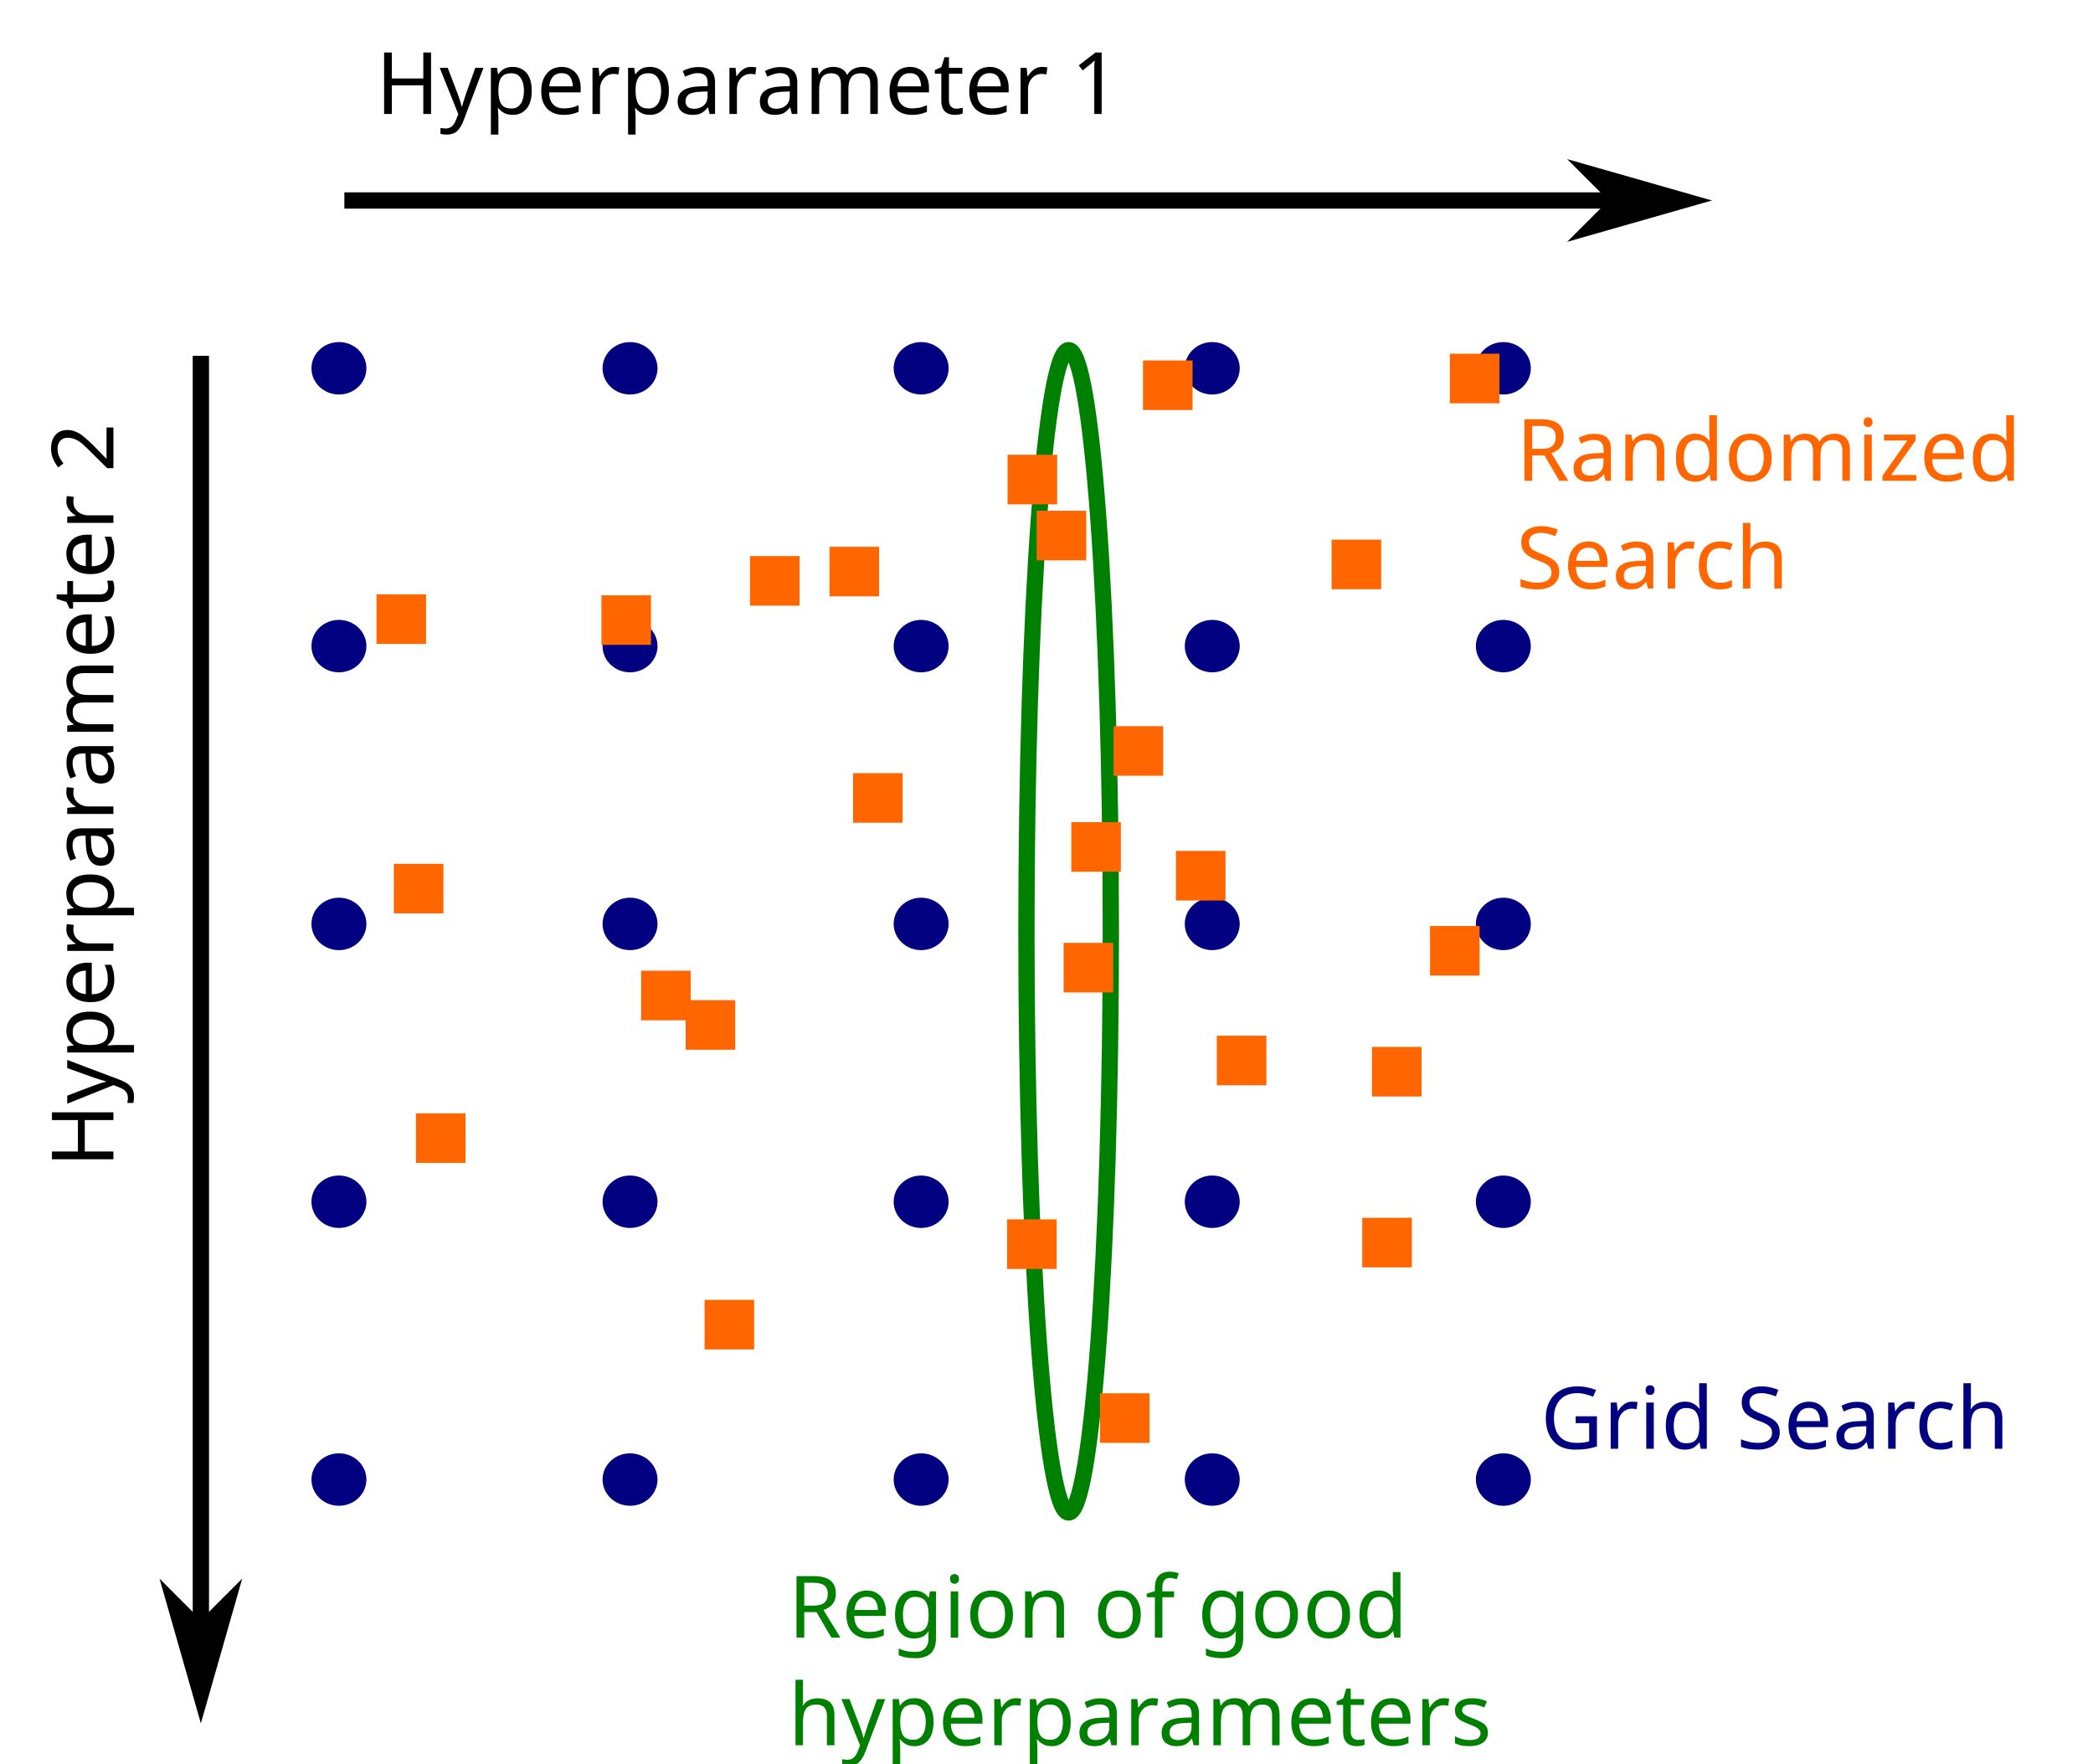
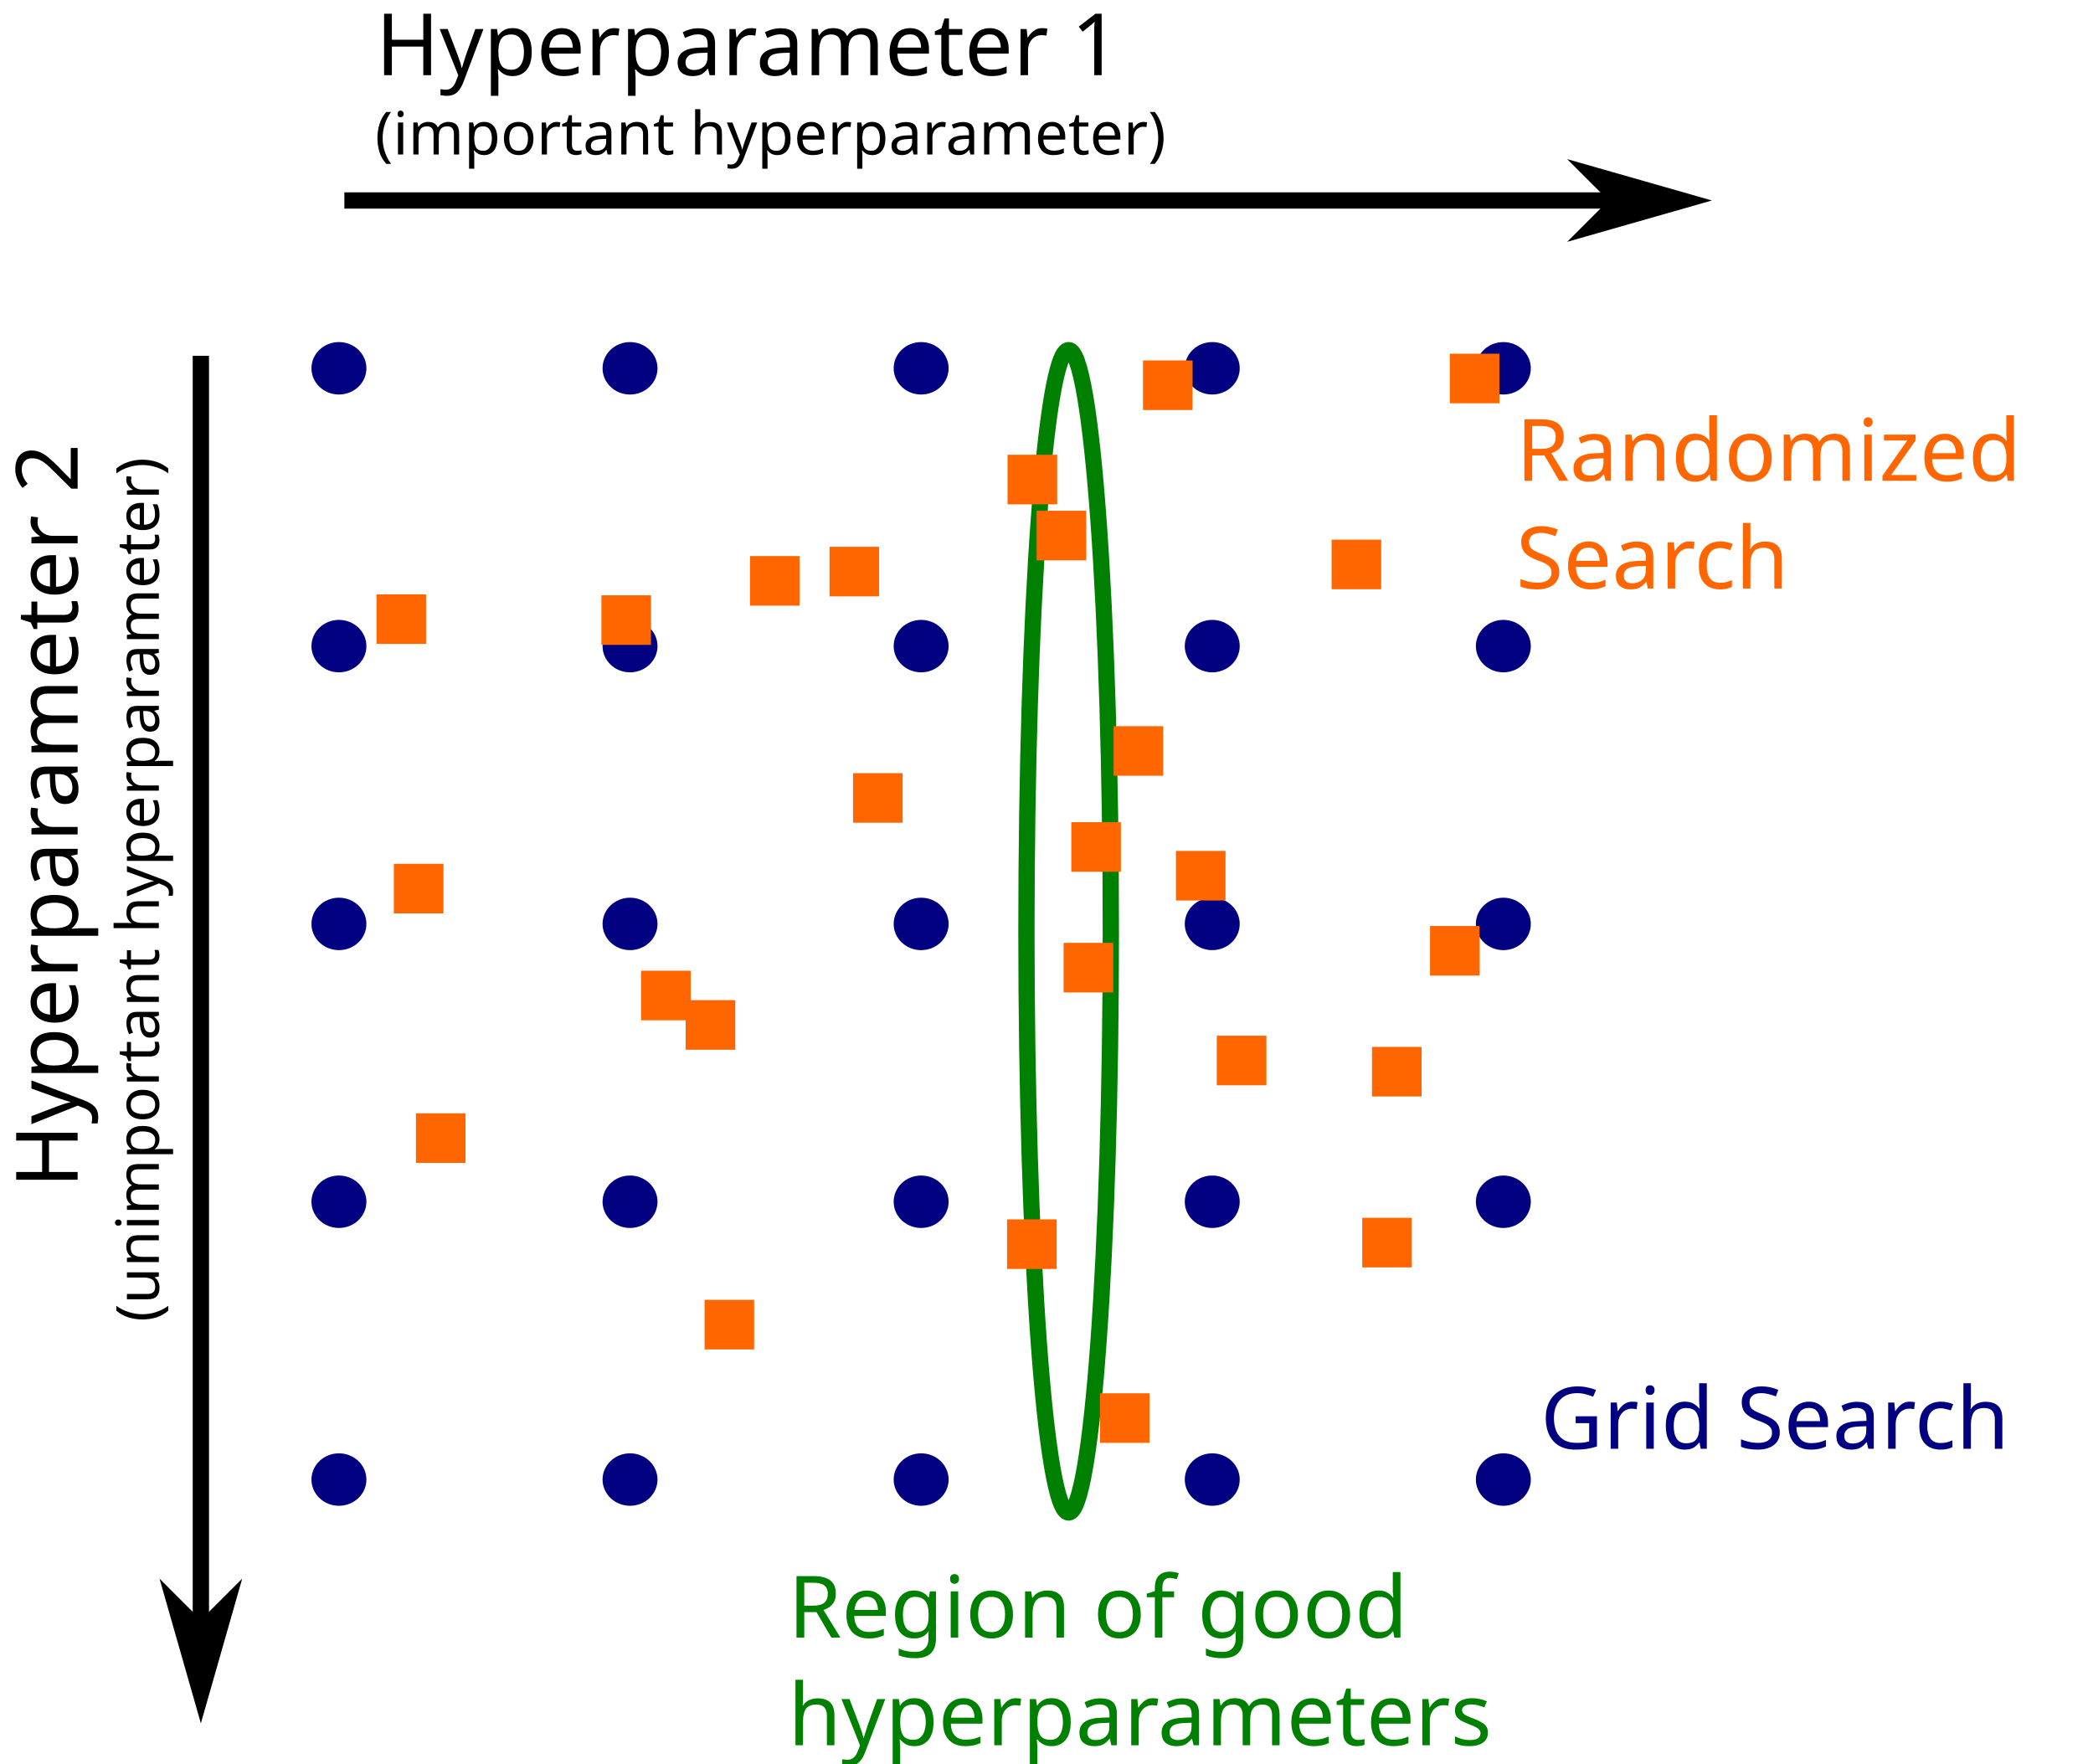
<svg xmlns="http://www.w3.org/2000/svg" width="257.05mm" height="216.546mm" viewBox="0 0 257.05 216.546" version="1.1" id="svg8">
  <defs id="defs2">
    <marker style="overflow:visible" id="Arrow1Mend" refX="0" refY="0" orient="auto">
      <path transform="matrix(-0.4,0,0,-0.4,-4,0)" style="fill:#000000;fill-opacity:1;fill-rule:evenodd;stroke:#000000;stroke-width:1pt;stroke-opacity:1" d="M 0,0 5,-5 -12.5,0 5,5 Z" id="path870" />
    </marker>
    <marker style="overflow:visible" id="Arrow1Lend" refX="0" refY="0" orient="auto">
      <path transform="matrix(-0.8,0,0,-0.8,-10,0)" style="fill:#000000;fill-opacity:1;fill-rule:evenodd;stroke:#000000;stroke-width:1pt;stroke-opacity:1" d="M 0,0 5,-5 -12.5,0 5,5 Z" id="path864" />
    </marker>
    <marker style="overflow:visible" id="Arrow1Mstart" refX="0" refY="0" orient="auto">
      <path transform="matrix(0.4,0,0,0.4,4,0)" style="fill:#000000;fill-opacity:1;fill-rule:evenodd;stroke:#000000;stroke-width:1pt;stroke-opacity:1" d="M 0,0 5,-5 -12.5,0 5,5 Z" id="path867" />
    </marker>
    <marker style="overflow:visible" id="Arrow1Mend-3" refX="0" refY="0" orient="auto">
      <path transform="matrix(-0.4,0,0,-0.4,-4,0)" style="fill:#000000;fill-opacity:1;fill-rule:evenodd;stroke:#000000;stroke-width:1pt;stroke-opacity:1" d="M 0,0 5,-5 -12.5,0 5,5 Z" id="path870-6" />
    </marker>
  </defs>
  <g id="layer1" transform="translate(11.72069,-43.64647)">
    <ellipse style="fill:none;stroke:#008000;stroke-width:2;stroke-miterlimit:4;stroke-dasharray:none" id="path833" cx="119.523" cy="158.025" rx="5.184" ry="71.377" />
    <text xml:space="preserve" style="font-style:normal;font-weight:normal;font-size:10.583px;line-height:1.25;font-family:sans-serif;fill:#008000;fill-opacity:1;stroke:none;stroke-width:0.265" x="85.072" y="244.761" id="text837">
      <tspan x="85.072" y="244.761" style="fill:#008000;stroke-width:0.265" id="tspan839">Region of good</tspan>
      <tspan x="85.072" y="257.991" style="fill:#008000;stroke-width:0.265" id="tspan843">hyperparameters</tspan>
    </text>
    <g id="g1337">
      <ellipse style="fill:#000080;stroke:none;stroke-width:0.318;stroke-miterlimit:4;stroke-dasharray:none" id="path847" cx="29.905" cy="88.878" rx="3.374" ry="3.22" />
      <ellipse style="fill:#000080;stroke:none;stroke-width:0.318;stroke-miterlimit:4;stroke-dasharray:none" id="path847-3" cx="65.656" cy="88.878" rx="3.374" ry="3.22" />
      <ellipse style="fill:#000080;stroke:none;stroke-width:0.318;stroke-miterlimit:4;stroke-dasharray:none" id="path847-3-6" cx="101.408" cy="88.878" rx="3.374" ry="3.22" />
      <ellipse style="fill:#000080;stroke:none;stroke-width:0.318;stroke-miterlimit:4;stroke-dasharray:none" id="path847-3-5" cx="137.16" cy="88.878" rx="3.374" ry="3.22" />
      <ellipse style="fill:#000080;stroke:none;stroke-width:0.318;stroke-miterlimit:4;stroke-dasharray:none" id="path847-3-6-3" cx="172.912" cy="88.878" rx="3.374" ry="3.22" />
      <ellipse style="fill:#000080;stroke:none;stroke-width:0.318;stroke-miterlimit:4;stroke-dasharray:none" id="path847-6" cx="29.905" cy="122.997" rx="3.374" ry="3.22" />
      <ellipse style="fill:#000080;stroke:none;stroke-width:0.318;stroke-miterlimit:4;stroke-dasharray:none" id="path847-3-2" cx="65.656" cy="122.997" rx="3.374" ry="3.22" />
      <ellipse style="fill:#000080;stroke:none;stroke-width:0.318;stroke-miterlimit:4;stroke-dasharray:none" id="path847-3-6-6" cx="101.408" cy="122.997" rx="3.374" ry="3.22" />
      <ellipse style="fill:#000080;stroke:none;stroke-width:0.318;stroke-miterlimit:4;stroke-dasharray:none" id="path847-3-5-1" cx="137.16" cy="122.997" rx="3.374" ry="3.22" />
      <ellipse style="fill:#000080;stroke:none;stroke-width:0.318;stroke-miterlimit:4;stroke-dasharray:none" id="path847-3-6-3-8" cx="172.912" cy="122.997" rx="3.374" ry="3.22" />
      <ellipse style="fill:#000080;stroke:none;stroke-width:0.318;stroke-miterlimit:4;stroke-dasharray:none" id="path847-6-9" cx="29.905" cy="157.116" rx="3.374" ry="3.22" />
      <ellipse style="fill:#000080;stroke:none;stroke-width:0.318;stroke-miterlimit:4;stroke-dasharray:none" id="path847-3-2-2" cx="65.656" cy="157.116" rx="3.374" ry="3.22" />
      <ellipse style="fill:#000080;stroke:none;stroke-width:0.318;stroke-miterlimit:4;stroke-dasharray:none" id="path847-3-6-6-0" cx="101.408" cy="157.116" rx="3.374" ry="3.22" />
      <ellipse style="fill:#000080;stroke:none;stroke-width:0.318;stroke-miterlimit:4;stroke-dasharray:none" id="path847-3-5-1-2" cx="137.16" cy="157.116" rx="3.374" ry="3.22" />
      <ellipse style="fill:#000080;stroke:none;stroke-width:0.318;stroke-miterlimit:4;stroke-dasharray:none" id="path847-3-6-3-8-3" cx="172.912" cy="157.116" rx="3.374" ry="3.22" />
      <ellipse style="fill:#000080;stroke:none;stroke-width:0.318;stroke-miterlimit:4;stroke-dasharray:none" id="path847-6-9-5" cx="29.905" cy="191.236" rx="3.374" ry="3.22" />
      <ellipse style="fill:#000080;stroke:none;stroke-width:0.318;stroke-miterlimit:4;stroke-dasharray:none" id="path847-3-2-2-9" cx="65.656" cy="191.236" rx="3.374" ry="3.22" />
      <ellipse style="fill:#000080;stroke:none;stroke-width:0.318;stroke-miterlimit:4;stroke-dasharray:none" id="path847-3-6-6-0-2" cx="101.408" cy="191.236" rx="3.374" ry="3.22" />
      <ellipse style="fill:#000080;stroke:none;stroke-width:0.318;stroke-miterlimit:4;stroke-dasharray:none" id="path847-3-5-1-2-2" cx="137.16" cy="191.236" rx="3.374" ry="3.22" />
      <ellipse style="fill:#000080;stroke:none;stroke-width:0.318;stroke-miterlimit:4;stroke-dasharray:none" id="path847-3-6-3-8-3-8" cx="172.912" cy="191.236" rx="3.374" ry="3.22" />
      <ellipse style="fill:#000080;stroke:none;stroke-width:0.318;stroke-miterlimit:4;stroke-dasharray:none" id="path847-6-9-5-7" cx="29.905" cy="225.355" rx="3.374" ry="3.22" />
      <ellipse style="fill:#000080;stroke:none;stroke-width:0.318;stroke-miterlimit:4;stroke-dasharray:none" id="path847-3-2-2-9-3" cx="65.656" cy="225.355" rx="3.374" ry="3.22" />
      <ellipse style="fill:#000080;stroke:none;stroke-width:0.318;stroke-miterlimit:4;stroke-dasharray:none" id="path847-3-6-6-0-2-6" cx="101.408" cy="225.355" rx="3.374" ry="3.22" />
      <ellipse style="fill:#000080;stroke:none;stroke-width:0.318;stroke-miterlimit:4;stroke-dasharray:none" id="path847-3-5-1-2-2-1" cx="137.16" cy="225.355" rx="3.374" ry="3.22" />
      <ellipse style="fill:#000080;stroke:none;stroke-width:0.318;stroke-miterlimit:4;stroke-dasharray:none" id="path847-3-6-3-8-3-8-2" cx="172.912" cy="225.355" rx="3.374" ry="3.22" />
    </g>
    <path style="fill:#000000;stroke:#000000;stroke-width:2;stroke-linecap:butt;stroke-linejoin:miter;stroke-miterlimit:4;stroke-dasharray:none;stroke-opacity:1;marker-end:url(#Arrow1Mend)" d="M 12.948,87.343 V 251.355" id="path859" />
    <path style="fill:#000000;stroke:#000000;stroke-width:2;stroke-linecap:butt;stroke-linejoin:miter;stroke-miterlimit:4;stroke-dasharray:none;stroke-opacity:1;marker-end:url(#Arrow1Mend-3)" d="M 30.573,68.268 H 194.585" id="path859-7" />
-     <text xml:space="preserve" style="font-style:normal;font-weight:normal;font-size:10.583px;line-height:1.25;font-family:sans-serif;fill:#000000;fill-opacity:1;stroke:none;stroke-width:0.265" x="34.423" y="57.645" id="text1274">
-       <tspan id="tspan1272" x="34.423" y="57.645" style="stroke-width:0.265">Hyperparameter 1</tspan>
+     <text xml:space="preserve" style="font-style:normal;font-weight:normal;font-size:10.583px;line-height:1.25;font-family:sans-serif;fill:#000000;fill-opacity:1;stroke:none;stroke-width:0.265" x="34.423" y="52.883" id="text1274">
+       <tspan id="tspan1272" x="34.423" y="52.883" style="stroke-width:0.265">Hyperparameter 1</tspan>
    </text>
-     <text xml:space="preserve" style="font-style:normal;font-weight:normal;font-size:10.583px;line-height:1.25;font-family:sans-serif;fill:#000000;fill-opacity:1;stroke:none;stroke-width:0.265" x="-187.049" y="2.207" id="text1274-5" transform="rotate(-90)">
-       <tspan id="tspan1272-3" x="-187.049" y="2.207" style="stroke-width:0.265">Hyperparameter 2</tspan>
+     <text xml:space="preserve" style="font-style:normal;font-weight:normal;font-size:10.583px;line-height:1.25;font-family:sans-serif;fill:#000000;fill-opacity:1;stroke:none;stroke-width:0.265" x="-189.568" y="-2.186" id="text1274-5" transform="rotate(-90)">
+       <tspan id="tspan1272-3" x="-189.568" y="-2.186" style="stroke-width:0.265">Hyperparameter 2</tspan>
    </text>
    <text xml:space="preserve" style="font-style:normal;font-weight:normal;font-size:10.583px;line-height:1.25;font-family:sans-serif;fill:#000080;fill-opacity:1;stroke:none;stroke-width:0.265" x="177.484" y="221.573" id="text1274-56">
      <tspan id="tspan1272-2" x="177.484" y="221.573" style="fill:#000080;stroke-width:0.265">Grid Search</tspan>
    </text>
    <rect style="fill:#ff6600;stroke:none;stroke-width:2;stroke-miterlimit:4;stroke-dasharray:none" id="rect1431" width="6.088" height="6.088" x="74.81" y="203.287" />
    <rect style="fill:#ff6600;stroke:none;stroke-width:2;stroke-miterlimit:4;stroke-dasharray:none" id="rect1431-1" width="6.088" height="6.088" x="118.91" y="159.441" />
    <rect style="fill:#ff6600;stroke:none;stroke-width:2;stroke-miterlimit:4;stroke-dasharray:none" id="rect1431-2" width="6.088" height="6.088" x="156.78" y="172.221" />
    <rect style="fill:#ff6600;stroke:none;stroke-width:2;stroke-miterlimit:4;stroke-dasharray:none" id="rect1431-1-9" width="6.088" height="6.088" x="166.339" y="87.087" />
    <rect style="fill:#ff6600;stroke:none;stroke-width:2;stroke-miterlimit:4;stroke-dasharray:none" id="rect1431-3" width="6.088" height="6.088" x="62.143" y="116.758" />
    <rect style="fill:#ff6600;stroke:none;stroke-width:2;stroke-miterlimit:4;stroke-dasharray:none" id="rect1431-1-1" width="6.088" height="6.088" x="151.818" y="109.922" />
    <rect style="fill:#ff6600;stroke:none;stroke-width:2;stroke-miterlimit:4;stroke-dasharray:none" id="rect1431-2-9" width="6.088" height="6.088" x="123.37" y="214.76" />
    <rect style="fill:#ff6600;stroke:none;stroke-width:2;stroke-miterlimit:4;stroke-dasharray:none" id="rect1431-1-9-4" width="6.088" height="6.088" x="137.721" y="170.845" />
    <rect style="fill:#ff6600;stroke:none;stroke-width:2;stroke-miterlimit:4;stroke-dasharray:none" id="rect1431-7" width="6.088" height="6.088" x="125.043" y="132.83" />
    <rect style="fill:#ff6600;stroke:none;stroke-width:2;stroke-miterlimit:4;stroke-dasharray:none" id="rect1431-1-8" width="6.088" height="6.088" x="34.518" y="116.639" />
    <rect style="fill:#ff6600;stroke:none;stroke-width:2;stroke-miterlimit:4;stroke-dasharray:none" id="rect1431-2-4" width="6.088" height="6.088" x="90.157" y="110.799" />
    <rect style="fill:#ff6600;stroke:none;stroke-width:2;stroke-miterlimit:4;stroke-dasharray:none" id="rect1431-1-9-5" width="6.088" height="6.088" x="132.702" y="148.15" />
    <rect style="fill:#ff6600;stroke:none;stroke-width:2;stroke-miterlimit:4;stroke-dasharray:none" id="rect1431-3-0" width="6.088" height="6.088" x="93.047" y="138.599" />
    <rect style="fill:#ff6600;stroke:none;stroke-width:2;stroke-miterlimit:4;stroke-dasharray:none" id="rect1431-1-1-3" width="6.088" height="6.088" x="36.648" y="149.733" />
    <rect style="fill:#ff6600;stroke:none;stroke-width:2;stroke-miterlimit:4;stroke-dasharray:none" id="rect1431-2-9-6" width="6.088" height="6.088" x="111.965" y="193.401" />
    <rect style="fill:#ff6600;stroke:none;stroke-width:2;stroke-miterlimit:4;stroke-dasharray:none" id="rect1431-1-9-4-1" width="6.088" height="6.088" x="112.023" y="99.498" />
    <rect style="fill:#ff6600;stroke:none;stroke-width:2;stroke-miterlimit:4;stroke-dasharray:none" id="rect1431-0" width="6.088" height="6.088" x="39.364" y="180.376" />
    <rect style="fill:#ff6600;stroke:none;stroke-width:2;stroke-miterlimit:4;stroke-dasharray:none" id="rect1431-1-6" width="6.088" height="6.088" x="163.906" y="157.372" />
    <rect style="fill:#ff6600;stroke:none;stroke-width:2;stroke-miterlimit:4;stroke-dasharray:none" id="rect1431-3-06" width="6.088" height="6.088" x="80.389" y="111.939" />
    <rect style="fill:#ff6600;stroke:none;stroke-width:2;stroke-miterlimit:4;stroke-dasharray:none" id="rect1431-1-1-1" width="6.088" height="6.088" x="67.017" y="162.863" />
    <rect style="fill:#ff6600;stroke:none;stroke-width:2;stroke-miterlimit:4;stroke-dasharray:none" id="rect1431-1-1-4" width="6.088" height="6.088" x="119.849" y="144.621" />
    <rect style="fill:#ff6600;stroke:none;stroke-width:2;stroke-miterlimit:4;stroke-dasharray:none" id="rect1431-1-9-4-7" width="6.088" height="6.088" x="72.49" y="166.481" />
    <rect style="fill:#ff6600;stroke:none;stroke-width:2;stroke-miterlimit:4;stroke-dasharray:none" id="rect1431-1-1-3-6" width="6.088" height="6.088" x="128.656" y="87.915" />
    <rect style="fill:#ff6600;stroke:none;stroke-width:2;stroke-miterlimit:4;stroke-dasharray:none" id="rect1431-1-9-4-1-5" width="6.088" height="6.088" x="155.583" y="193.21" />
    <rect style="fill:#ff6600;stroke:none;stroke-width:2;stroke-miterlimit:4;stroke-dasharray:none" id="rect1431-1-1-1-6" width="6.088" height="6.088" x="115.594" y="106.375" />
    <text xml:space="preserve" style="font-style:normal;font-weight:normal;font-size:10.583px;line-height:1.25;font-family:sans-serif;fill:#ff6600;fill-opacity:1;stroke:none;stroke-width:0.265" x="174.47" y="102.695" id="text1274-56-3">
      <tspan id="tspan1272-2-6" x="174.47" y="102.695" style="fill:#ff6600;stroke-width:0.265">Randomized</tspan>
      <tspan x="174.47" y="115.924" style="fill:#ff6600;stroke-width:0.265" id="tspan943">Search</tspan>
    </text>
+     <text xml:space="preserve" style="font-style:normal;font-weight:normal;font-size:7.317px;line-height:1.25;font-family:sans-serif;fill:#000000;fill-opacity:1;stroke:none;stroke-width:0.183" x="34.335" y="62.621" id="text1274-3">
+       <tspan id="tspan1272-6" x="34.335" y="62.621" style="stroke-width:0.183">(important hyperparameter)</tspan>
+     </text>
+     <text xml:space="preserve" style="font-style:normal;font-weight:normal;font-size:7.317px;line-height:1.25;font-family:sans-serif;fill:#000000;fill-opacity:1;stroke:none;stroke-width:0.183" x="-205.989" y="7.792" id="text1274-3-7" transform="rotate(-90)">
+       <tspan id="tspan1272-6-5" x="-205.989" y="7.792" style="stroke-width:0.183">(unimportant hyperparameter)</tspan>
+     </text>
  </g>
</svg>
